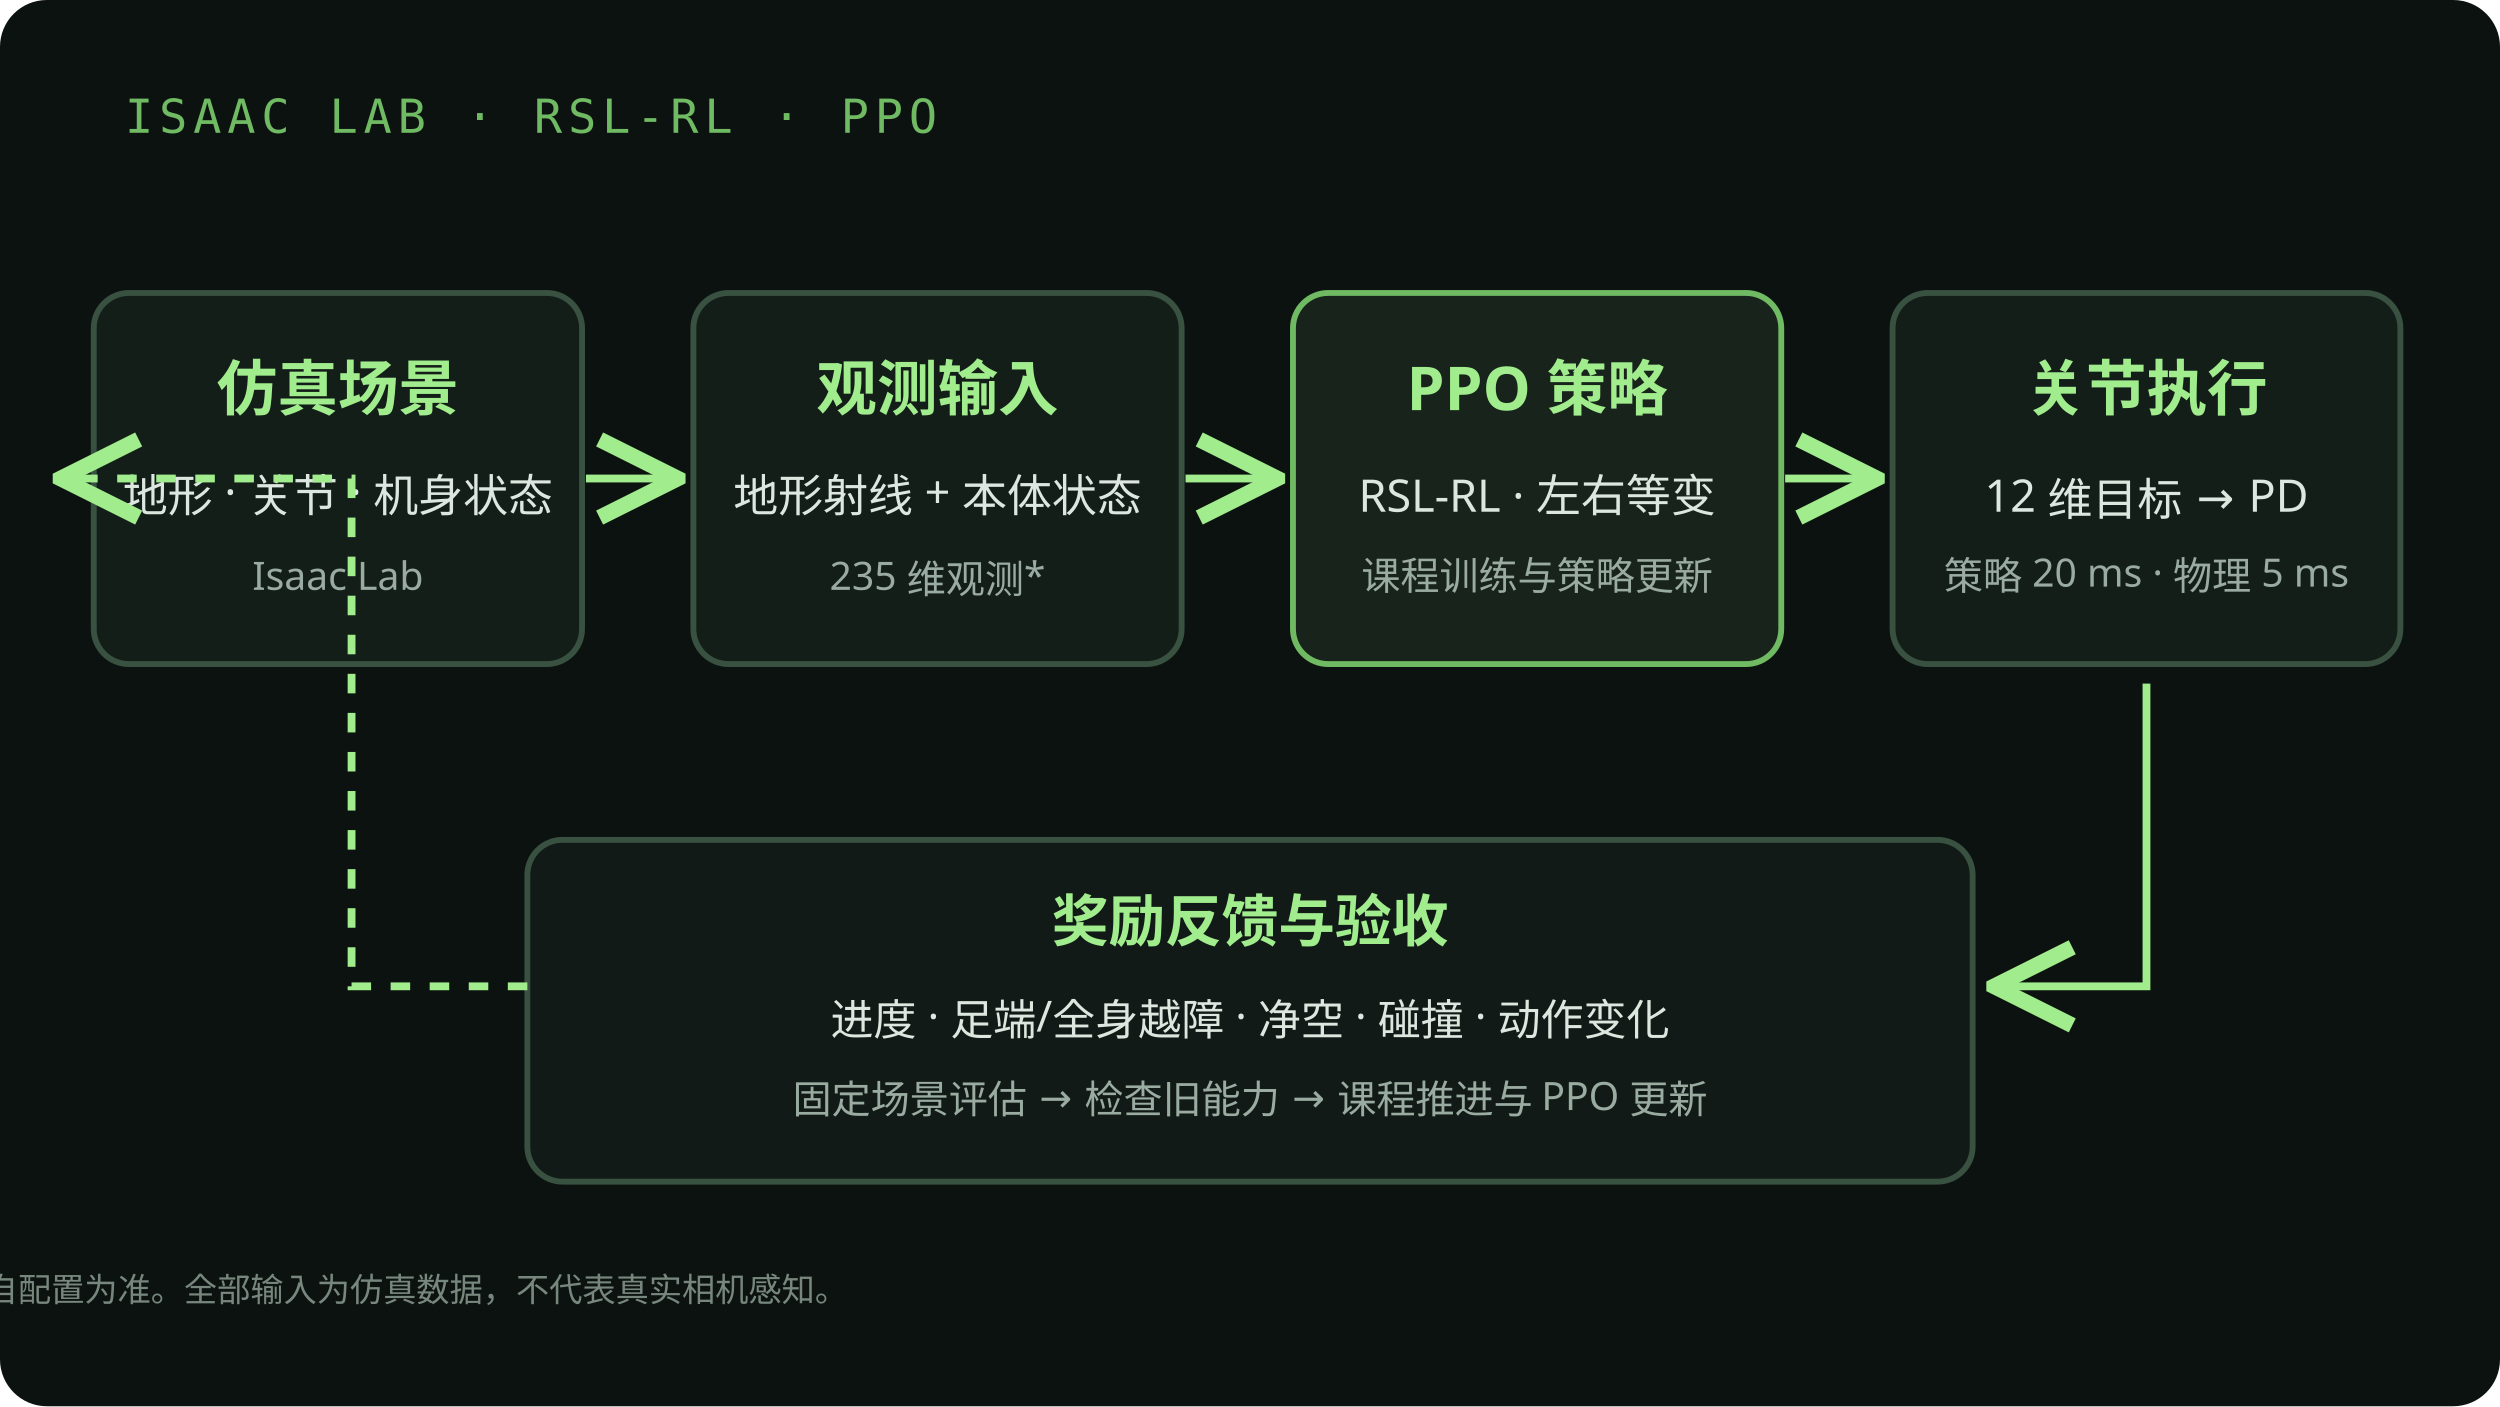
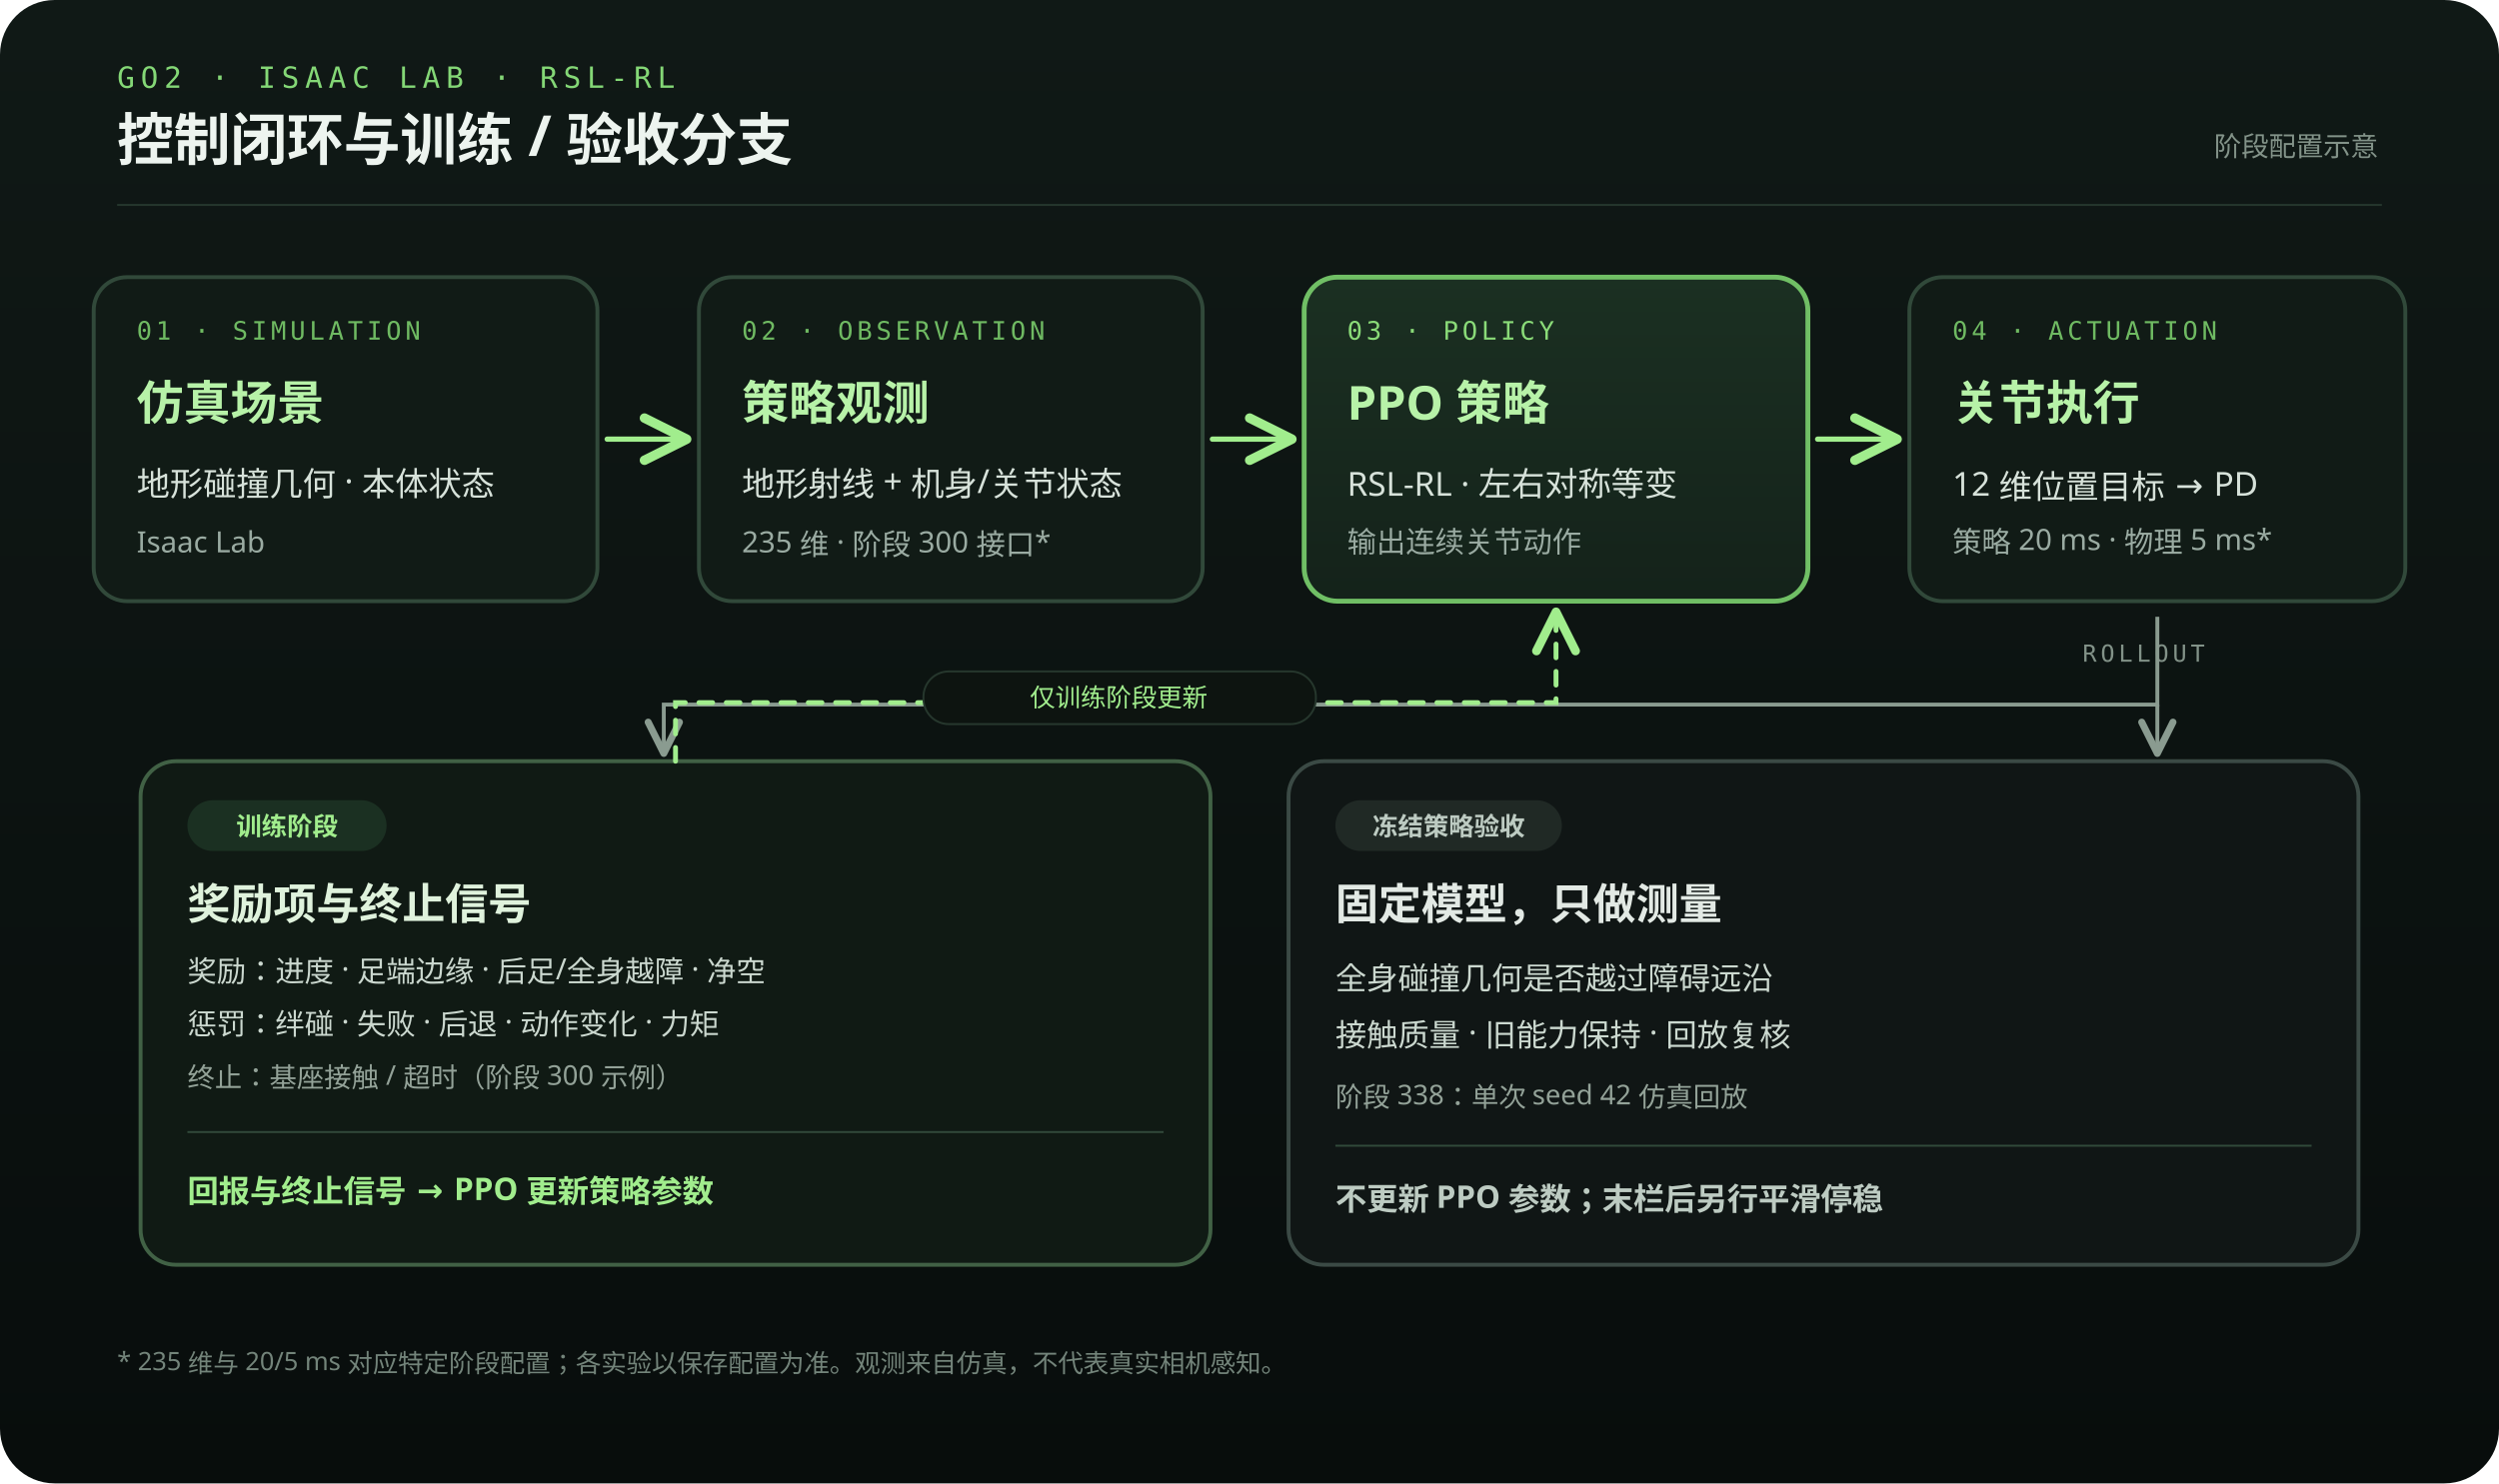
- <svg xmlns="http://www.w3.org/2000/svg" viewBox="0 0 1280 720" role="img" aria-labelledby="title desc">
+ <svg xmlns="http://www.w3.org/2000/svg" viewBox="0 0 1280 760" role="img" aria-labelledby="title desc">
  <defs>
-     <marker id="arrow" markerWidth="12" markerHeight="12" refX="10" refY="6" orient="auto">
-       <path d="M1 1L11 6 1 11" fill="none" stroke="#a1ed8d" stroke-width="2" />
+     <linearGradient id="bg" x2="0" y2="1">
+       <stop stop-color="#101916" />
+       <stop offset="1" stop-color="#080d0c" />
+     </linearGradient>
+     <linearGradient id="pol" x2="0" y2="1">
+       <stop stop-color="#1b3022" />
+       <stop offset="1" stop-color="#14221a" />
+     </linearGradient>
+     <marker id="arr" markerWidth="10" markerHeight="10" refX="8" refY="5" orient="auto">
+       <path d="M1 1L9 5 1 9" fill="none" stroke="#a1ed8d" stroke-width="1.8" stroke-linecap="round" stroke-linejoin="round" />
+     </marker>
+     <marker id="arr2" markerWidth="10" markerHeight="10" refX="8" refY="5" orient="auto">
+       <path d="M1 1L9 5 1 9" fill="none" stroke="#8a9b90" stroke-width="1.8" stroke-linecap="round" stroke-linejoin="round" />
    </marker>
  </defs>
-   <rect width="1280" height="720" rx="24" fill="#0c1210" />
-   <text x="64" y="68" fill="#6fba62" font-family="monospace" font-size="24" letter-spacing="3">ISAAC LAB · RSL-RL · PPO</text>
-   <g font-family="sans-serif" text-anchor="middle">
+   <rect width="1280" height="760" rx="28" fill="url(#bg)" />
+   <text x="60" y="45" fill="#84d776" font-family="monospace" font-size="15" letter-spacing="3">GO2 · ISAAC LAB · RSL-RL</text>
+   <text x="60" y="82" fill="#edf4ef" font-family="sans-serif" font-size="29" font-weight="700">控制闭环与训练 / 验收分支</text>
+   <text x="1218" y="80" fill="#829288" font-family="sans-serif" font-size="14" text-anchor="end">阶段配置示意</text>
+   <path d="M60 105H1220" stroke="#26372d" />
+   <g font-family="sans-serif">
    <g>
-       <rect x="48" y="150" width="250" height="190" rx="18" fill="#141e19" stroke="#395141" stroke-width="3" />
-       <text x="173" y="210" fill="#a1ed8d" font-size="31" font-weight="700">仿真场景</text>
-       <text x="173" y="262" fill="#dce7df" font-size="23">地形 · 关节 · 机身状态</text>
-       <text x="173" y="302" fill="#9aaba2" font-size="20">Isaac Lab</text>
+       <rect x="48" y="142" width="258" height="166" rx="17" fill="#111b16" stroke="#31493a" stroke-width="2" />
+       <text x="70" y="174" fill="#6fba62" font-family="monospace" font-size="13" letter-spacing="2">01 · SIMULATION</text>
+       <text x="70" y="215" fill="#b7f2a8" font-size="24" font-weight="700">仿真场景</text>
+       <text x="70" y="254" fill="#d7e2da" font-size="17">地形碰撞几何 · 本体状态</text>
+       <text x="70" y="283" fill="#9aaba2" font-size="15">Isaac Lab</text>
    </g>
    <g>
-       <rect x="355" y="150" width="250" height="190" rx="18" fill="#141e19" stroke="#395141" stroke-width="3" />
-       <text x="480" y="210" fill="#a1ed8d" font-size="31" font-weight="700">观测输入</text>
-       <text x="480" y="262" fill="#dce7df" font-size="23">地形射线 + 本体状态</text>
-       <text x="480" y="302" fill="#9aaba2" font-size="20">235 维观测*</text>
+       <rect x="358" y="142" width="258" height="166" rx="17" fill="#111b16" stroke="#31493a" stroke-width="2" />
+       <text x="380" y="174" fill="#6fba62" font-family="monospace" font-size="13" letter-spacing="2">02 · OBSERVATION</text>
+       <text x="380" y="215" fill="#b7f2a8" font-size="24" font-weight="700">策略观测</text>
+       <text x="380" y="254" fill="#d7e2da" font-size="17">地形射线 + 机身/关节状态</text>
+       <text x="380" y="283" fill="#9aaba2" font-size="15">235 维 · 阶段 300 接口*</text>
    </g>
    <g>
-       <rect x="662" y="150" width="250" height="190" rx="18" fill="#17231b" stroke="#6fba62" stroke-width="3" />
-       <text x="787" y="210" fill="#a1ed8d" font-size="31" font-weight="700">PPO 策略</text>
-       <text x="787" y="262" fill="#dce7df" font-size="23">RSL-RL · 左右等变</text>
-       <text x="787" y="302" fill="#9aaba2" font-size="20">课程训练与策略更新</text>
+       <rect x="668" y="142" width="258" height="166" rx="17" fill="url(#pol)" stroke="#70bf65" stroke-width="2.5" />
+       <text x="690" y="174" fill="#8adb78" font-family="monospace" font-size="13" letter-spacing="2">03 · POLICY</text>
+       <text x="690" y="215" fill="#b7f2a8" font-size="24" font-weight="700">PPO 策略</text>
+       <text x="690" y="254" fill="#d7e2da" font-size="17">RSL-RL · 左右对称等变</text>
+       <text x="690" y="283" fill="#9aaba2" font-size="15">输出连续关节动作</text>
    </g>
    <g>
-       <rect x="969" y="150" width="260" height="190" rx="18" fill="#141e19" stroke="#395141" stroke-width="3" />
-       <text x="1099" y="210" fill="#a1ed8d" font-size="31" font-weight="700">关节执行</text>
-       <text x="1099" y="262" fill="#dce7df" font-size="23">12 维目标 → PD</text>
-       <text x="1099" y="302" fill="#9aaba2" font-size="20">策略 20 ms · 物理 5 ms</text>
+       <rect x="978" y="142" width="254" height="166" rx="17" fill="#111b16" stroke="#31493a" stroke-width="2" />
+       <text x="1000" y="174" fill="#6fba62" font-family="monospace" font-size="13" letter-spacing="2">04 · ACTUATION</text>
+       <text x="1000" y="215" fill="#b7f2a8" font-size="24" font-weight="700">关节执行</text>
+       <text x="1000" y="254" fill="#d7e2da" font-size="17">12 维位置目标 → PD</text>
+       <text x="1000" y="283" fill="#9aaba2" font-size="15">策略 20 ms · 物理 5 ms*</text>
    </g>
-     <g fill="none" stroke="#a1ed8d" stroke-width="4" marker-end="url(#arrow)">
-       <path d="M300 245H343" />
-       <path d="M607 245H650" />
-       <path d="M914 245H957" />
+     <g fill="none" stroke="#a1ed8d" stroke-width="2.7" stroke-linecap="round" marker-end="url(#arr)">
+       <path d="M311 225H349" />
+       <path d="M621 225H659" />
+       <path d="M931 225H969" />
    </g>
-     <rect x="270" y="430" width="740" height="175" rx="18" fill="#111a16" stroke="#395141" stroke-width="3" />
-     <text x="640" y="482" fill="#a1ed8d" font-family="sans-serif" font-size="29" font-weight="700" text-anchor="middle">奖励反馈与验收</text>
-     <text x="640" y="530" fill="#dce7df" font-family="sans-serif" font-size="22" text-anchor="middle">进度 · 足端/全身越障 · 净空 · 碰撞 · 动作变化</text>
-     <text x="640" y="570" fill="#9aaba2" font-family="sans-serif" font-size="20" text-anchor="middle">固定场景评估 → 检查旧能力 → 课程推进与 PPO 更新</text>
-     <path d="M1099 350V505H1025" fill="none" stroke="#a1ed8d" stroke-width="4" marker-end="url(#arrow)" />
-     <path d="M270 505H180V245H35" fill="none" stroke="#a1ed8d" stroke-width="4" stroke-dasharray="10 10" marker-end="url(#arrow)" />
-     <text x="64" y="665" fill="#77877e" font-family="sans-serif" font-size="17">*当前对应策略接口；不同实验阶段以各自配置为准。全部输入为仿真数据，不代表真实相机感知。</text>
+     <text x="1098" y="339" fill="#829288" font-family="monospace" font-size="12" text-anchor="middle" letter-spacing="2">ROLLOUT</text>
+     <path d="M1105 316V361H340V384" fill="none" stroke="#8a9b90" stroke-width="2" marker-end="url(#arr2)" />
+     <path d="M1105 361V384" fill="none" stroke="#8a9b90" stroke-width="2" marker-end="url(#arr2)" />
+     <rect x="72" y="390" width="548" height="258" rx="18" fill="#101a14" stroke="#416145" stroke-width="2" />
+     <rect x="96" y="410" width="102" height="26" rx="13" fill="#1b3022" />
+     <text x="147" y="428" fill="#a1ed8d" font-size="13" font-weight="700" text-anchor="middle">训练阶段</text>
+     <text x="96" y="471" fill="#dff2dc" font-size="22" font-weight="700">奖励项与终止信号</text>
+     <text x="96" y="503" fill="#cbd8cf" font-size="15">奖励：进度 · 足端边缘 · 后足/全身越障 · 净空</text>
+     <text x="96" y="530" fill="#cbd8cf" font-size="15">惩罚：绊碰 · 失败 · 后退 · 动作变化 · 力矩</text>
+     <text x="96" y="557" fill="#93a298" font-size="14">终止：基座接触 / 超时（阶段 300 示例）</text>
+     <path d="M96 580H596" stroke="#31493a" />
+     <text x="96" y="616" fill="#a1ed8d" font-size="16" font-weight="700">回报与终止信号 → PPO 更新策略参数</text>
+     <rect x="660" y="390" width="548" height="258" rx="18" fill="#101615" stroke="#3b4a45" stroke-width="2" />
+     <rect x="684" y="410" width="116" height="26" rx="13" fill="#202925" />
+     <text x="742" y="428" fill="#bdcbc2" font-size="13" font-weight="700" text-anchor="middle">冻结策略验收</text>
+     <text x="684" y="471" fill="#e2e9e4" font-size="22" font-weight="700">固定模型，只做测量</text>
+     <text x="684" y="507" fill="#cbd8cf" font-size="16">全身碰撞几何是否越过障碍远沿</text>
+     <text x="684" y="536" fill="#cbd8cf" font-size="16">接触质量 · 旧能力保持 · 回放复核</text>
+     <text x="684" y="567" fill="#93a298" font-size="14">阶段 338：单次 seed 42 仿真回放</text>
+     <path d="M684 587H1184" stroke="#31493a" />
+     <text x="684" y="620" fill="#bdcbc2" font-size="16" font-weight="700">不更新 PPO 参数；末栏后另行平滑停稳</text>
+     <path d="M346 390V360H797V316" fill="none" stroke="#a1ed8d" stroke-width="2.5" stroke-dasharray="7 7" stroke-linecap="round" marker-end="url(#arr)" />
+     <rect x="473" y="344" width="201" height="27" rx="13" fill="#0d1410" stroke="#26372d" />
+     <text x="573" y="362" fill="#a1ed8d" font-size="13" text-anchor="middle">仅训练阶段更新</text>
+     <text x="60" y="702" fill="#73847a" font-family="sans-serif" font-size="13">* 235 维与 20/5 ms 对应特定阶段配置；各实验以保存配置为准。观测来自仿真，不代表真实相机感知。</text>
  </g>
</svg>
